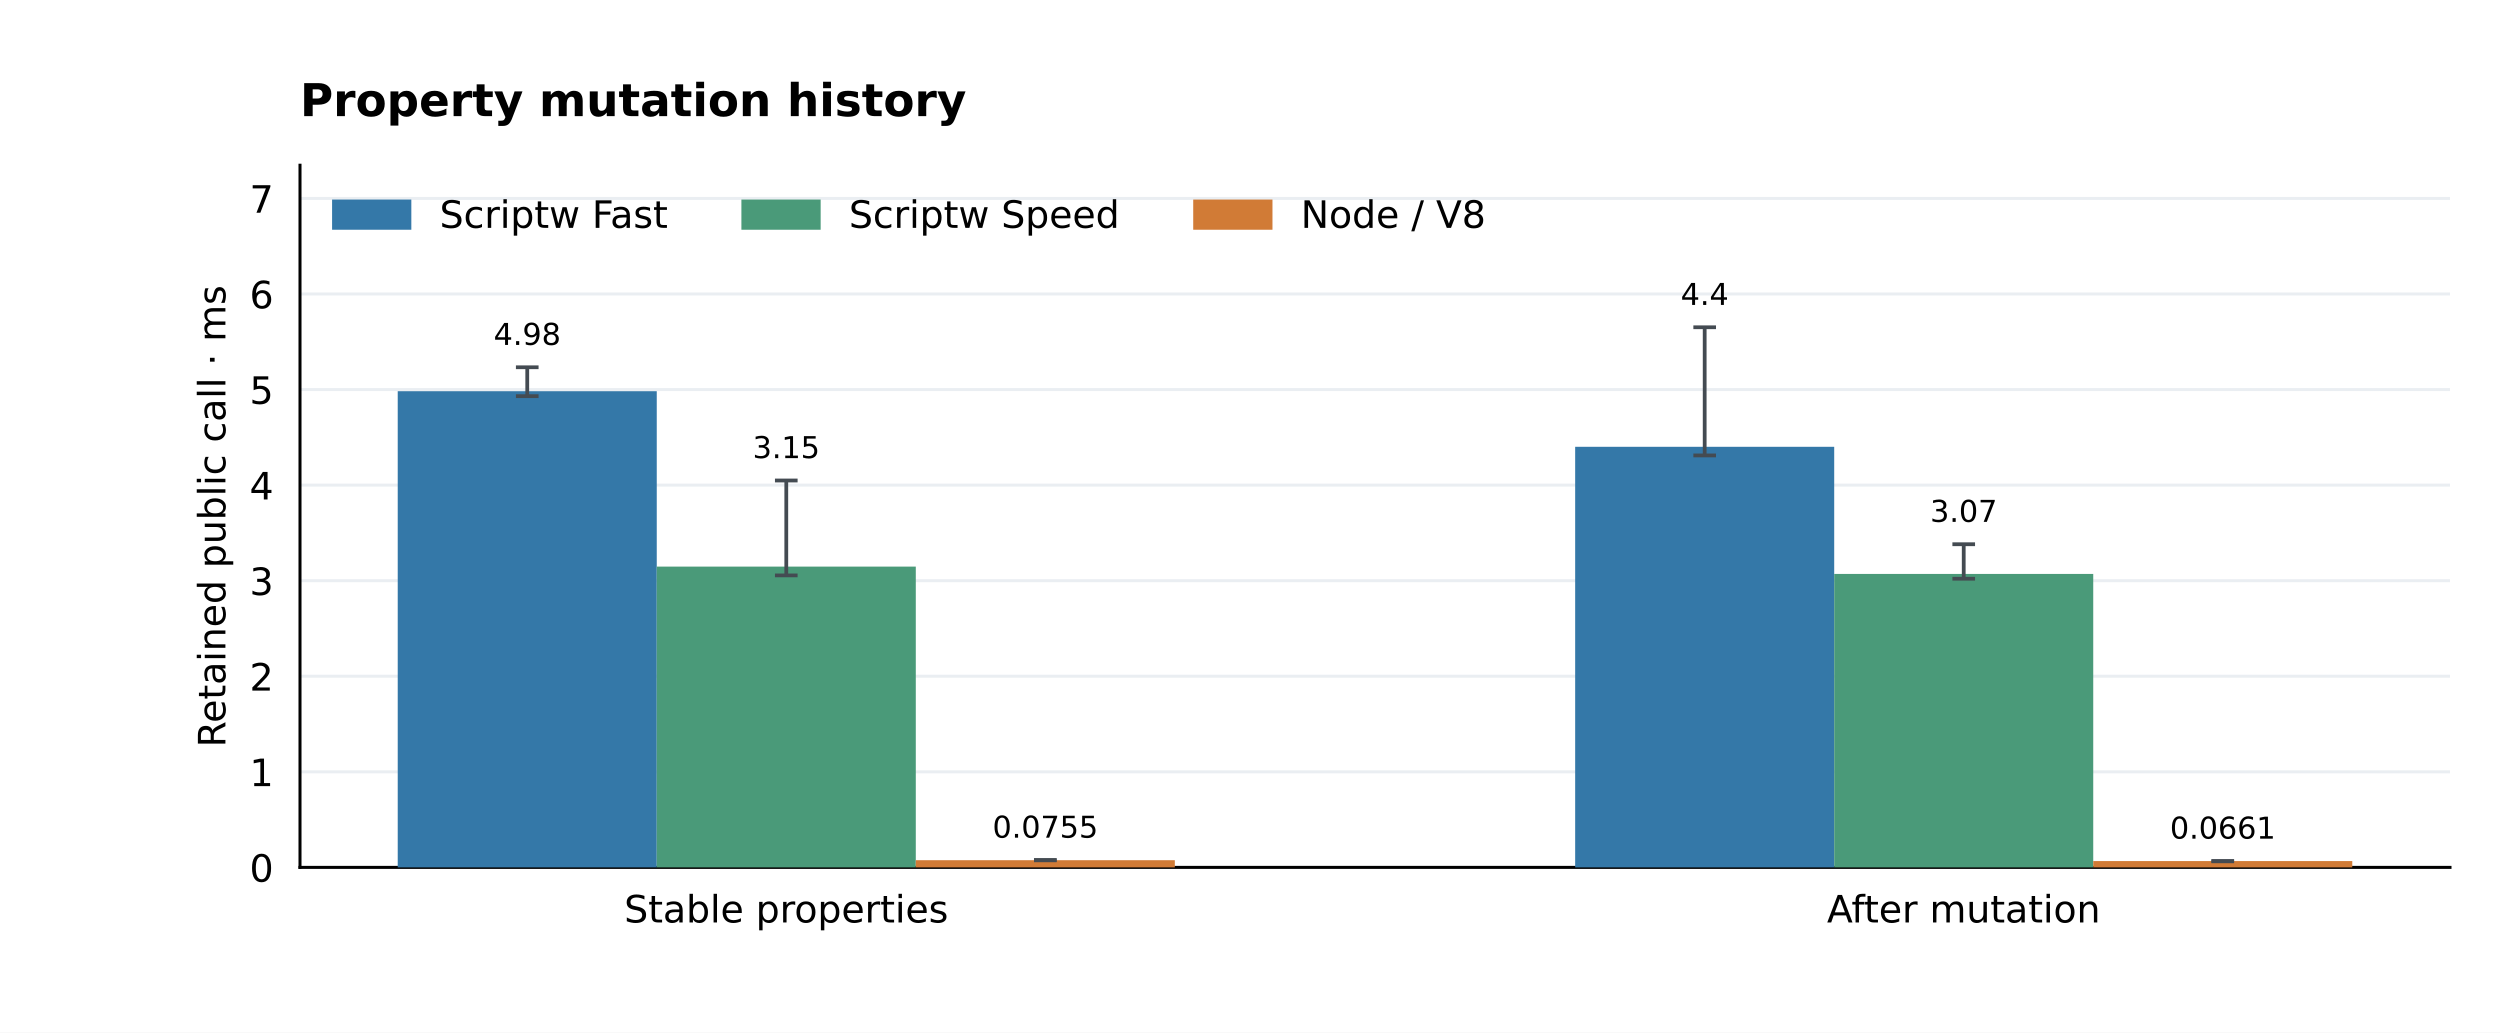
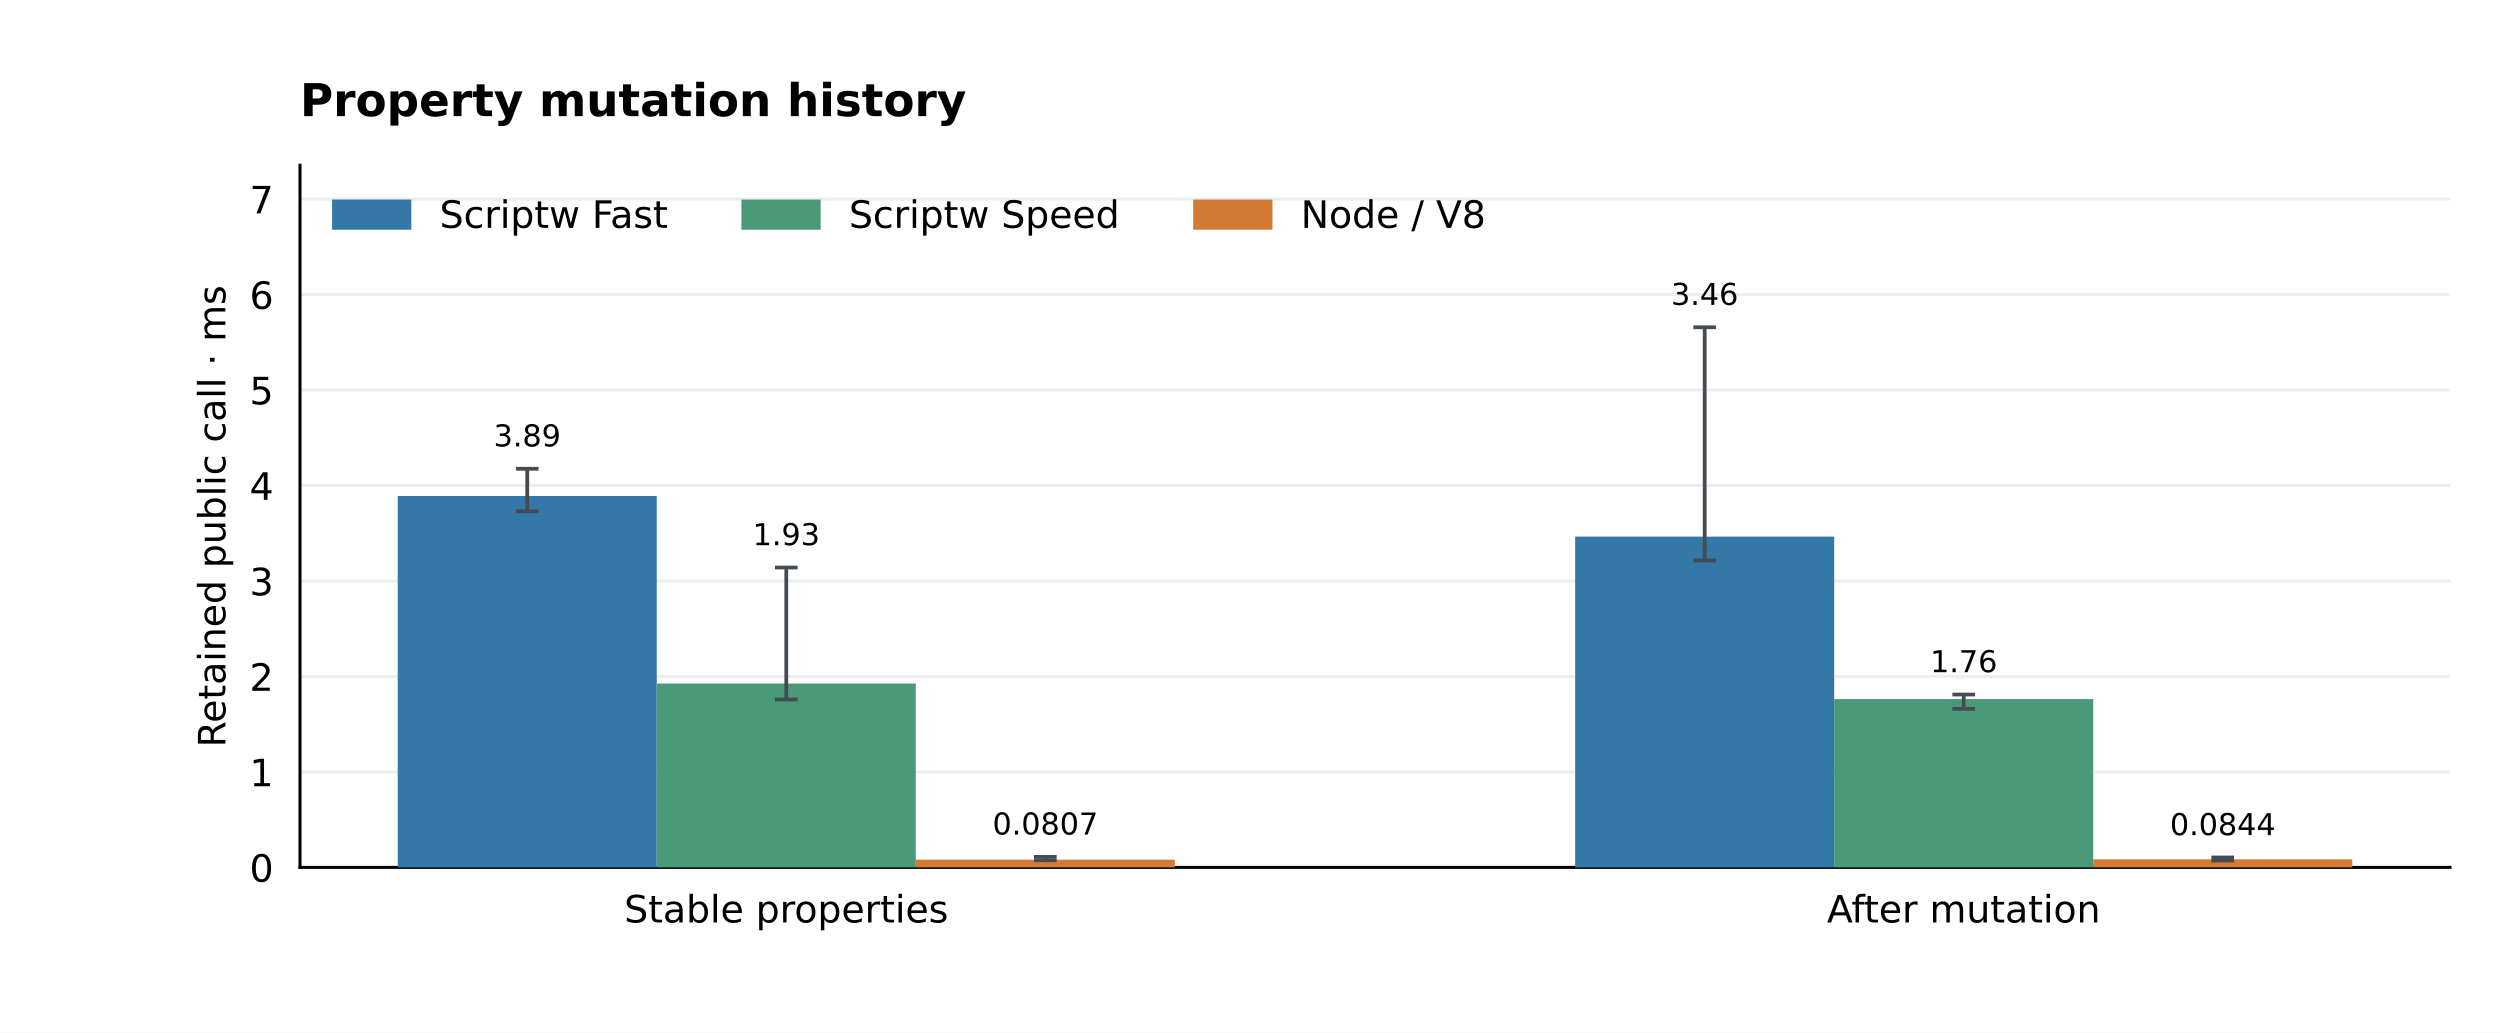
<svg xmlns="http://www.w3.org/2000/svg" xmlns:xlink="http://www.w3.org/1999/xlink" width="662.4pt" height="273.6pt" viewBox="0 0 662.4 273.6" version="1.1">
  <defs>
    <style type="text/css">*{stroke-linejoin: round; stroke-linecap: butt}</style>
  </defs>
  <g id="figure_1">
    <g id="patch_1">
      <path d="M 0 273.6 L 662.4 273.6 L 662.4 0 L 0 0 z " style="fill: #ffffff" />
    </g>
    <g id="axes_1">
      <g id="patch_2">
        <path d="M 79.488 229.824 L 649.152 229.824 L 649.152 43.776 L 79.488 43.776 z " style="fill: #ffffff" />
      </g>
      <g id="matplotlib.axis_1">
        <g id="xtick_1">
          <g id="line2d_1" />
          <g id="text_1">
            <text style="font-size: 10px; font-family: 'DejaVu Sans'; text-anchor: middle" x="208.333" y="244.422" transform="rotate(-0 208.3331 244.4224)">Stable properties</text>
          </g>
        </g>
        <g id="xtick_2">
          <g id="line2d_2" />
          <g id="text_2">
            <text style="font-size: 10px; font-family: 'DejaVu Sans'; text-anchor: middle" x="520.307" y="244.422" transform="rotate(-0 520.3069 244.4224)">After mutation</text>
          </g>
        </g>
      </g>
      <g id="matplotlib.axis_2">
        <g id="ytick_1">
          <g id="line2d_3">
            <path d="M 79.488 229.824 L 649.152 229.824 " clip-path="url(#p734627fd88)" style="fill: none; stroke: #eaeef2; stroke-width: 0.8; stroke-linecap: square" />
          </g>
          <g id="line2d_4" />
          <g id="text_3">
            <text style="font-size: 10px; font-family: 'DejaVu Sans'; text-anchor: end" x="72.488" y="233.623" transform="rotate(-0 72.488 233.6228)">0</text>
          </g>
        </g>
        <g id="ytick_2">
          <g id="line2d_5">
-             <path d="M 79.488 204.502 L 649.152 204.502 " clip-path="url(#p734627fd88)" style="fill: none; stroke: #eaeef2; stroke-width: 0.8; stroke-linecap: square" />
+             <path d="M 79.488 204.527 L 649.152 204.527 " clip-path="url(#p734627fd88)" style="fill: none; stroke: #eaeef2; stroke-width: 0.8; stroke-linecap: square" />
          </g>
          <g id="line2d_6" />
          <g id="text_4">
-             <text style="font-size: 10px; font-family: 'DejaVu Sans'; text-anchor: end" x="72.488" y="208.301" transform="rotate(-0 72.488 208.3009)">1</text>
+             <text style="font-size: 10px; font-family: 'DejaVu Sans'; text-anchor: end" x="72.488" y="208.326" transform="rotate(-0 72.488 208.326)">1</text>
          </g>
        </g>
        <g id="ytick_3">
          <g id="line2d_7">
-             <path d="M 79.488 179.18 L 649.152 179.18 " clip-path="url(#p734627fd88)" style="fill: none; stroke: #eaeef2; stroke-width: 0.8; stroke-linecap: square" />
+             <path d="M 79.488 179.23 L 649.152 179.23 " clip-path="url(#p734627fd88)" style="fill: none; stroke: #eaeef2; stroke-width: 0.8; stroke-linecap: square" />
          </g>
          <g id="line2d_8" />
          <g id="text_5">
-             <text style="font-size: 10px; font-family: 'DejaVu Sans'; text-anchor: end" x="72.488" y="182.979" transform="rotate(-0 72.488 182.979)">2</text>
+             <text style="font-size: 10px; font-family: 'DejaVu Sans'; text-anchor: end" x="72.488" y="183.029" transform="rotate(-0 72.488 183.0291)">2</text>
          </g>
        </g>
        <g id="ytick_4">
          <g id="line2d_9">
-             <path d="M 79.488 153.858 L 649.152 153.858 " clip-path="url(#p734627fd88)" style="fill: none; stroke: #eaeef2; stroke-width: 0.8; stroke-linecap: square" />
+             <path d="M 79.488 153.933 L 649.152 153.933 " clip-path="url(#p734627fd88)" style="fill: none; stroke: #eaeef2; stroke-width: 0.8; stroke-linecap: square" />
          </g>
          <g id="line2d_10" />
          <g id="text_6">
-             <text style="font-size: 10px; font-family: 'DejaVu Sans'; text-anchor: end" x="72.488" y="157.657" transform="rotate(-0 72.488 157.6571)">3</text>
+             <text style="font-size: 10px; font-family: 'DejaVu Sans'; text-anchor: end" x="72.488" y="157.732" transform="rotate(-0 72.488 157.7323)">3</text>
          </g>
        </g>
        <g id="ytick_5">
          <g id="line2d_11">
-             <path d="M 79.488 128.536 L 649.152 128.536 " clip-path="url(#p734627fd88)" style="fill: none; stroke: #eaeef2; stroke-width: 0.8; stroke-linecap: square" />
+             <path d="M 79.488 128.637 L 649.152 128.637 " clip-path="url(#p734627fd88)" style="fill: none; stroke: #eaeef2; stroke-width: 0.8; stroke-linecap: square" />
          </g>
          <g id="line2d_12" />
          <g id="text_7">
-             <text style="font-size: 10px; font-family: 'DejaVu Sans'; text-anchor: end" x="72.488" y="132.335" transform="rotate(-0 72.488 132.3352)">4</text>
+             <text style="font-size: 10px; font-family: 'DejaVu Sans'; text-anchor: end" x="72.488" y="132.435" transform="rotate(-0 72.488 132.4354)">4</text>
          </g>
        </g>
        <g id="ytick_6">
          <g id="line2d_13">
-             <path d="M 79.488 103.214 L 649.152 103.214 " clip-path="url(#p734627fd88)" style="fill: none; stroke: #eaeef2; stroke-width: 0.8; stroke-linecap: square" />
+             <path d="M 79.488 103.34 L 649.152 103.34 " clip-path="url(#p734627fd88)" style="fill: none; stroke: #eaeef2; stroke-width: 0.8; stroke-linecap: square" />
          </g>
          <g id="line2d_14" />
          <g id="text_8">
-             <text style="font-size: 10px; font-family: 'DejaVu Sans'; text-anchor: end" x="72.488" y="107.013" transform="rotate(-0 72.488 107.0133)">5</text>
+             <text style="font-size: 10px; font-family: 'DejaVu Sans'; text-anchor: end" x="72.488" y="107.139" transform="rotate(-0 72.488 107.1386)">5</text>
          </g>
        </g>
        <g id="ytick_7">
          <g id="line2d_15">
-             <path d="M 79.488 77.893 L 649.152 77.893 " clip-path="url(#p734627fd88)" style="fill: none; stroke: #eaeef2; stroke-width: 0.8; stroke-linecap: square" />
+             <path d="M 79.488 78.043 L 649.152 78.043 " clip-path="url(#p734627fd88)" style="fill: none; stroke: #eaeef2; stroke-width: 0.8; stroke-linecap: square" />
          </g>
          <g id="line2d_16" />
          <g id="text_9">
-             <text style="font-size: 10px; font-family: 'DejaVu Sans'; text-anchor: end" x="72.488" y="81.691" transform="rotate(-0 72.488 81.69141)">6</text>
+             <text style="font-size: 10px; font-family: 'DejaVu Sans'; text-anchor: end" x="72.488" y="81.842" transform="rotate(-0 72.488 81.8417)">6</text>
          </g>
        </g>
        <g id="ytick_8">
          <g id="line2d_17">
-             <path d="M 79.488 52.571 L 649.152 52.571 " clip-path="url(#p734627fd88)" style="fill: none; stroke: #eaeef2; stroke-width: 0.8; stroke-linecap: square" />
+             <path d="M 79.488 52.746 L 649.152 52.746 " clip-path="url(#p734627fd88)" style="fill: none; stroke: #eaeef2; stroke-width: 0.8; stroke-linecap: square" />
          </g>
          <g id="line2d_18" />
          <g id="text_10">
-             <text style="font-size: 10px; font-family: 'DejaVu Sans'; text-anchor: end" x="72.488" y="56.37" transform="rotate(-0 72.488 56.36951)">7</text>
+             <text style="font-size: 10px; font-family: 'DejaVu Sans'; text-anchor: end" x="72.488" y="56.545" transform="rotate(-0 72.488 56.54484)">7</text>
          </g>
        </g>
        <g id="text_11">
          <text style="font-size: 10px; font-family: 'DejaVu Sans'; text-anchor: middle" x="59.723" y="136.8" transform="rotate(-90 59.72316 136.8)">Retained public call · ms</text>
        </g>
      </g>
      <g id="patch_3">
        <path d="M 79.488 229.824 L 79.488 43.776 " style="fill: none; stroke: #000000; stroke-width: 0.8; stroke-linejoin: miter; stroke-linecap: square" />
      </g>
      <g id="patch_4">
        <path d="M 79.488 229.824 L 649.152 229.824 " style="fill: none; stroke: #000000; stroke-width: 0.8; stroke-linejoin: miter; stroke-linecap: square" />
      </g>
      <g id="patch_5">
-         <path d="M 105.382 229.824 L 174.016 229.824 L 174.016 103.66 L 105.382 103.66 z " clip-path="url(#p734627fd88)" style="fill: #3478a8" />
+         <path d="M 105.382 229.824 L 174.016 229.824 L 174.016 131.422 L 105.382 131.422 z " clip-path="url(#p734627fd88)" style="fill: #3478a8" />
      </g>
      <g id="text_12">
-         <text style="font-size: 8px; font-family: 'DejaVu Sans'; text-anchor: middle" x="139.699" y="91.389" transform="rotate(-0 139.6989 91.38894)">4.98</text>
+         <text style="font-size: 8px; font-family: 'DejaVu Sans'; text-anchor: middle" x="139.699" y="118.28" transform="rotate(-0 139.6989 118.2802)">3.89</text>
      </g>
      <g id="patch_6">
-         <path d="M 417.356 229.824 L 485.99 229.824 L 485.99 118.389 L 417.356 118.389 z " clip-path="url(#p734627fd88)" style="fill: #3478a8" />
+         <path d="M 417.356 229.824 L 485.99 229.824 L 485.99 142.181 L 417.356 142.181 z " clip-path="url(#p734627fd88)" style="fill: #3478a8" />
      </g>
      <g id="text_13">
-         <text style="font-size: 8px; font-family: 'DejaVu Sans'; text-anchor: middle" x="451.673" y="80.788" transform="rotate(-0 451.6726 80.78828)">4.4</text>
+         <text style="font-size: 8px; font-family: 'DejaVu Sans'; text-anchor: middle" x="451.673" y="80.788" transform="rotate(-0 451.6726 80.78828)">3.46</text>
      </g>
      <g id="patch_7">
-         <path d="M 174.016 229.824 L 242.65 229.824 L 242.65 150.12 L 174.016 150.12 z " clip-path="url(#p734627fd88)" style="fill: #4a9a79" />
+         <path d="M 174.016 229.824 L 242.65 229.824 L 242.65 181.107 L 174.016 181.107 z " clip-path="url(#p734627fd88)" style="fill: #4a9a79" />
      </g>
      <g id="text_14">
-         <text style="font-size: 8px; font-family: 'DejaVu Sans'; text-anchor: middle" x="208.333" y="121.387" transform="rotate(-0 208.3331 121.3872)">3.15</text>
+         <text style="font-size: 8px; font-family: 'DejaVu Sans'; text-anchor: middle" x="208.333" y="144.451" transform="rotate(-0 208.3331 144.4509)">1.93</text>
      </g>
      <g id="patch_8">
-         <path d="M 485.99 229.824 L 554.624 229.824 L 554.624 152.069 L 485.99 152.069 z " clip-path="url(#p734627fd88)" style="fill: #4a9a79" />
+         <path d="M 485.99 229.824 L 554.624 229.824 L 554.624 185.226 L 485.99 185.226 z " clip-path="url(#p734627fd88)" style="fill: #4a9a79" />
      </g>
      <g id="text_15">
-         <text style="font-size: 8px; font-family: 'DejaVu Sans'; text-anchor: middle" x="520.307" y="138.282" transform="rotate(-0 520.3069 138.282)">3.07</text>
+         <text style="font-size: 8px; font-family: 'DejaVu Sans'; text-anchor: middle" x="520.307" y="178.102" transform="rotate(-0 520.3069 178.1023)">1.76</text>
      </g>
      <g id="patch_9">
-         <path d="M 242.65 229.824 L 311.284 229.824 L 311.284 227.911 L 242.65 227.911 z " clip-path="url(#p734627fd88)" style="fill: #d17b36" />
+         <path d="M 242.65 229.824 L 311.284 229.824 L 311.284 227.782 L 242.65 227.782 z " clip-path="url(#p734627fd88)" style="fill: #d17b36" />
      </g>
      <g id="text_16">
-         <text style="font-size: 8px; font-family: 'DejaVu Sans'; text-anchor: middle" x="276.967" y="221.956" transform="rotate(-0 276.9674 221.9561)">0.0755</text>
+         <text style="font-size: 8px; font-family: 'DejaVu Sans'; text-anchor: middle" x="276.967" y="221.113" transform="rotate(-0 276.9674 221.1129)">0.0807</text>
      </g>
      <g id="patch_10">
-         <path d="M 554.624 229.824 L 623.258 229.824 L 623.258 228.15 L 554.624 228.15 z " clip-path="url(#p734627fd88)" style="fill: #d17b36" />
+         <path d="M 554.624 229.824 L 623.258 229.824 L 623.258 227.689 L 554.624 227.689 z " clip-path="url(#p734627fd88)" style="fill: #d17b36" />
      </g>
      <g id="text_17">
-         <text style="font-size: 8px; font-family: 'DejaVu Sans'; text-anchor: middle" x="588.941" y="222.208" transform="rotate(-0 588.9411 222.208)">0.0661</text>
+         <text style="font-size: 8px; font-family: 'DejaVu Sans'; text-anchor: middle" x="588.941" y="221.272" transform="rotate(-0 588.9411 221.2718)">0.0844</text>
      </g>
      <g id="text_18">
        <text style="font-weight: 700; font-size: 12px; font-family: 'DejaVu Sans'; text-anchor: start" x="79.488" y="30.776" transform="rotate(-0 79.488 30.776)">Property mutation history</text>
      </g>
      <g id="LineCollection_1">
-         <path d="M 139.699 104.965 L 139.699 97.311 " clip-path="url(#p734627fd88)" style="fill: none; stroke: #444b52" />
+         <path d="M 139.699 135.486 L 139.699 124.202 " clip-path="url(#p734627fd88)" style="fill: none; stroke: #444b52" />
      </g>
      <g id="line2d_19">
        <defs>
          <path id="m65b1cacb22" d="M 3 0 L -3 -0 " style="stroke: #444b52" />
        </defs>
        <g clip-path="url(#p734627fd88)">
-           <use xlink:href="#m65b1cacb22" x="139.699" y="104.965" style="fill: #1f77b4; stroke: #444b52" />
+           <use xlink:href="#m65b1cacb22" x="139.699" y="135.486" style="fill: #1f77b4; stroke: #444b52" />
        </g>
      </g>
      <g id="line2d_20">
        <g clip-path="url(#p734627fd88)">
-           <use xlink:href="#m65b1cacb22" x="139.699" y="97.311" style="fill: #1f77b4; stroke: #444b52" />
+           <use xlink:href="#m65b1cacb22" x="139.699" y="124.202" style="fill: #1f77b4; stroke: #444b52" />
        </g>
      </g>
      <g id="LineCollection_2">
-         <path d="M 451.673 120.67 L 451.673 86.71 " clip-path="url(#p734627fd88)" style="fill: none; stroke: #444b52" />
+         <path d="M 451.673 148.514 L 451.673 86.71 " clip-path="url(#p734627fd88)" style="fill: none; stroke: #444b52" />
      </g>
      <g id="line2d_21">
        <g clip-path="url(#p734627fd88)">
-           <use xlink:href="#m65b1cacb22" x="451.673" y="120.67" style="fill: #1f77b4; stroke: #444b52" />
+           <use xlink:href="#m65b1cacb22" x="451.673" y="148.514" style="fill: #1f77b4; stroke: #444b52" />
        </g>
      </g>
      <g id="line2d_22">
        <g clip-path="url(#p734627fd88)">
          <use xlink:href="#m65b1cacb22" x="451.673" y="86.71" style="fill: #1f77b4; stroke: #444b52" />
        </g>
      </g>
      <g id="LineCollection_3">
-         <path d="M 208.333 152.458 L 208.333 127.309 " clip-path="url(#p734627fd88)" style="fill: none; stroke: #444b52" />
+         <path d="M 208.333 185.34 L 208.333 150.373 " clip-path="url(#p734627fd88)" style="fill: none; stroke: #444b52" />
      </g>
      <g id="line2d_23">
        <g clip-path="url(#p734627fd88)">
-           <use xlink:href="#m65b1cacb22" x="208.333" y="152.458" style="fill: #1f77b4; stroke: #444b52" />
+           <use xlink:href="#m65b1cacb22" x="208.333" y="185.34" style="fill: #1f77b4; stroke: #444b52" />
        </g>
      </g>
      <g id="line2d_24">
        <g clip-path="url(#p734627fd88)">
-           <use xlink:href="#m65b1cacb22" x="208.333" y="127.309" style="fill: #1f77b4; stroke: #444b52" />
+           <use xlink:href="#m65b1cacb22" x="208.333" y="150.373" style="fill: #1f77b4; stroke: #444b52" />
        </g>
      </g>
      <g id="LineCollection_4">
-         <path d="M 520.307 153.339 L 520.307 144.204 " clip-path="url(#p734627fd88)" style="fill: none; stroke: #444b52" />
+         <path d="M 520.307 187.814 L 520.307 184.024 " clip-path="url(#p734627fd88)" style="fill: none; stroke: #444b52" />
      </g>
      <g id="line2d_25">
        <g clip-path="url(#p734627fd88)">
-           <use xlink:href="#m65b1cacb22" x="520.307" y="153.339" style="fill: #1f77b4; stroke: #444b52" />
+           <use xlink:href="#m65b1cacb22" x="520.307" y="187.814" style="fill: #1f77b4; stroke: #444b52" />
        </g>
      </g>
      <g id="line2d_26">
        <g clip-path="url(#p734627fd88)">
-           <use xlink:href="#m65b1cacb22" x="520.307" y="144.204" style="fill: #1f77b4; stroke: #444b52" />
+           <use xlink:href="#m65b1cacb22" x="520.307" y="184.024" style="fill: #1f77b4; stroke: #444b52" />
        </g>
      </g>
      <g id="LineCollection_5">
-         <path d="M 276.967 227.945 L 276.967 227.878 " clip-path="url(#p734627fd88)" style="fill: none; stroke: #444b52" />
+         <path d="M 276.967 227.935 L 276.967 227.035 " clip-path="url(#p734627fd88)" style="fill: none; stroke: #444b52" />
      </g>
      <g id="line2d_27">
        <g clip-path="url(#p734627fd88)">
-           <use xlink:href="#m65b1cacb22" x="276.967" y="227.945" style="fill: #1f77b4; stroke: #444b52" />
+           <use xlink:href="#m65b1cacb22" x="276.967" y="227.935" style="fill: #1f77b4; stroke: #444b52" />
        </g>
      </g>
      <g id="line2d_28">
        <g clip-path="url(#p734627fd88)">
-           <use xlink:href="#m65b1cacb22" x="276.967" y="227.878" style="fill: #1f77b4; stroke: #444b52" />
+           <use xlink:href="#m65b1cacb22" x="276.967" y="227.035" style="fill: #1f77b4; stroke: #444b52" />
        </g>
      </g>
      <g id="LineCollection_6">
-         <path d="M 588.941 228.22 L 588.941 228.13 " clip-path="url(#p734627fd88)" style="fill: none; stroke: #444b52" />
+         <path d="M 588.941 227.988 L 588.941 227.194 " clip-path="url(#p734627fd88)" style="fill: none; stroke: #444b52" />
      </g>
      <g id="line2d_29">
        <g clip-path="url(#p734627fd88)">
-           <use xlink:href="#m65b1cacb22" x="588.941" y="228.22" style="fill: #1f77b4; stroke: #444b52" />
+           <use xlink:href="#m65b1cacb22" x="588.941" y="227.988" style="fill: #1f77b4; stroke: #444b52" />
        </g>
      </g>
      <g id="line2d_30">
        <g clip-path="url(#p734627fd88)">
-           <use xlink:href="#m65b1cacb22" x="588.941" y="228.13" style="fill: #1f77b4; stroke: #444b52" />
+           <use xlink:href="#m65b1cacb22" x="588.941" y="227.194" style="fill: #1f77b4; stroke: #444b52" />
        </g>
      </g>
      <g id="legend_1">
        <g id="patch_11">
          <path d="M 88.488 60.374 L 108.488 60.374 L 108.488 53.374 L 88.488 53.374 z " style="fill: #3478a8; stroke: #3478a8; stroke-linejoin: miter" />
        </g>
        <g id="text_19">
          <text style="font-size: 10px; font-family: 'DejaVu Sans'; text-anchor: start" x="116.488" y="60.374" transform="rotate(-0 116.488 60.37444)">Scriptw Fast</text>
        </g>
        <g id="patch_12">
          <path d="M 196.941 60.374 L 216.941 60.374 L 216.941 53.374 L 196.941 53.374 z " style="fill: #4a9a79; stroke: #4a9a79; stroke-linejoin: miter" />
        </g>
        <g id="text_20">
          <text style="font-size: 10px; font-family: 'DejaVu Sans'; text-anchor: start" x="224.941" y="60.374" transform="rotate(-0 224.9411 60.37444)">Scriptw Speed</text>
        </g>
        <g id="patch_13">
          <path d="M 316.654 60.374 L 336.654 60.374 L 336.654 53.374 L 316.654 53.374 z " style="fill: #d17b36; stroke: #d17b36; stroke-linejoin: miter" />
        </g>
        <g id="text_21">
          <text style="font-size: 10px; font-family: 'DejaVu Sans'; text-anchor: start" x="344.654" y="60.374" transform="rotate(-0 344.6536 60.37444)">Node / V8</text>
        </g>
      </g>
    </g>
  </g>
  <defs>
    <clipPath id="p734627fd88">
      <rect x="79.488" y="43.776" width="569.664" height="186.048" />
    </clipPath>
  </defs>
</svg>
